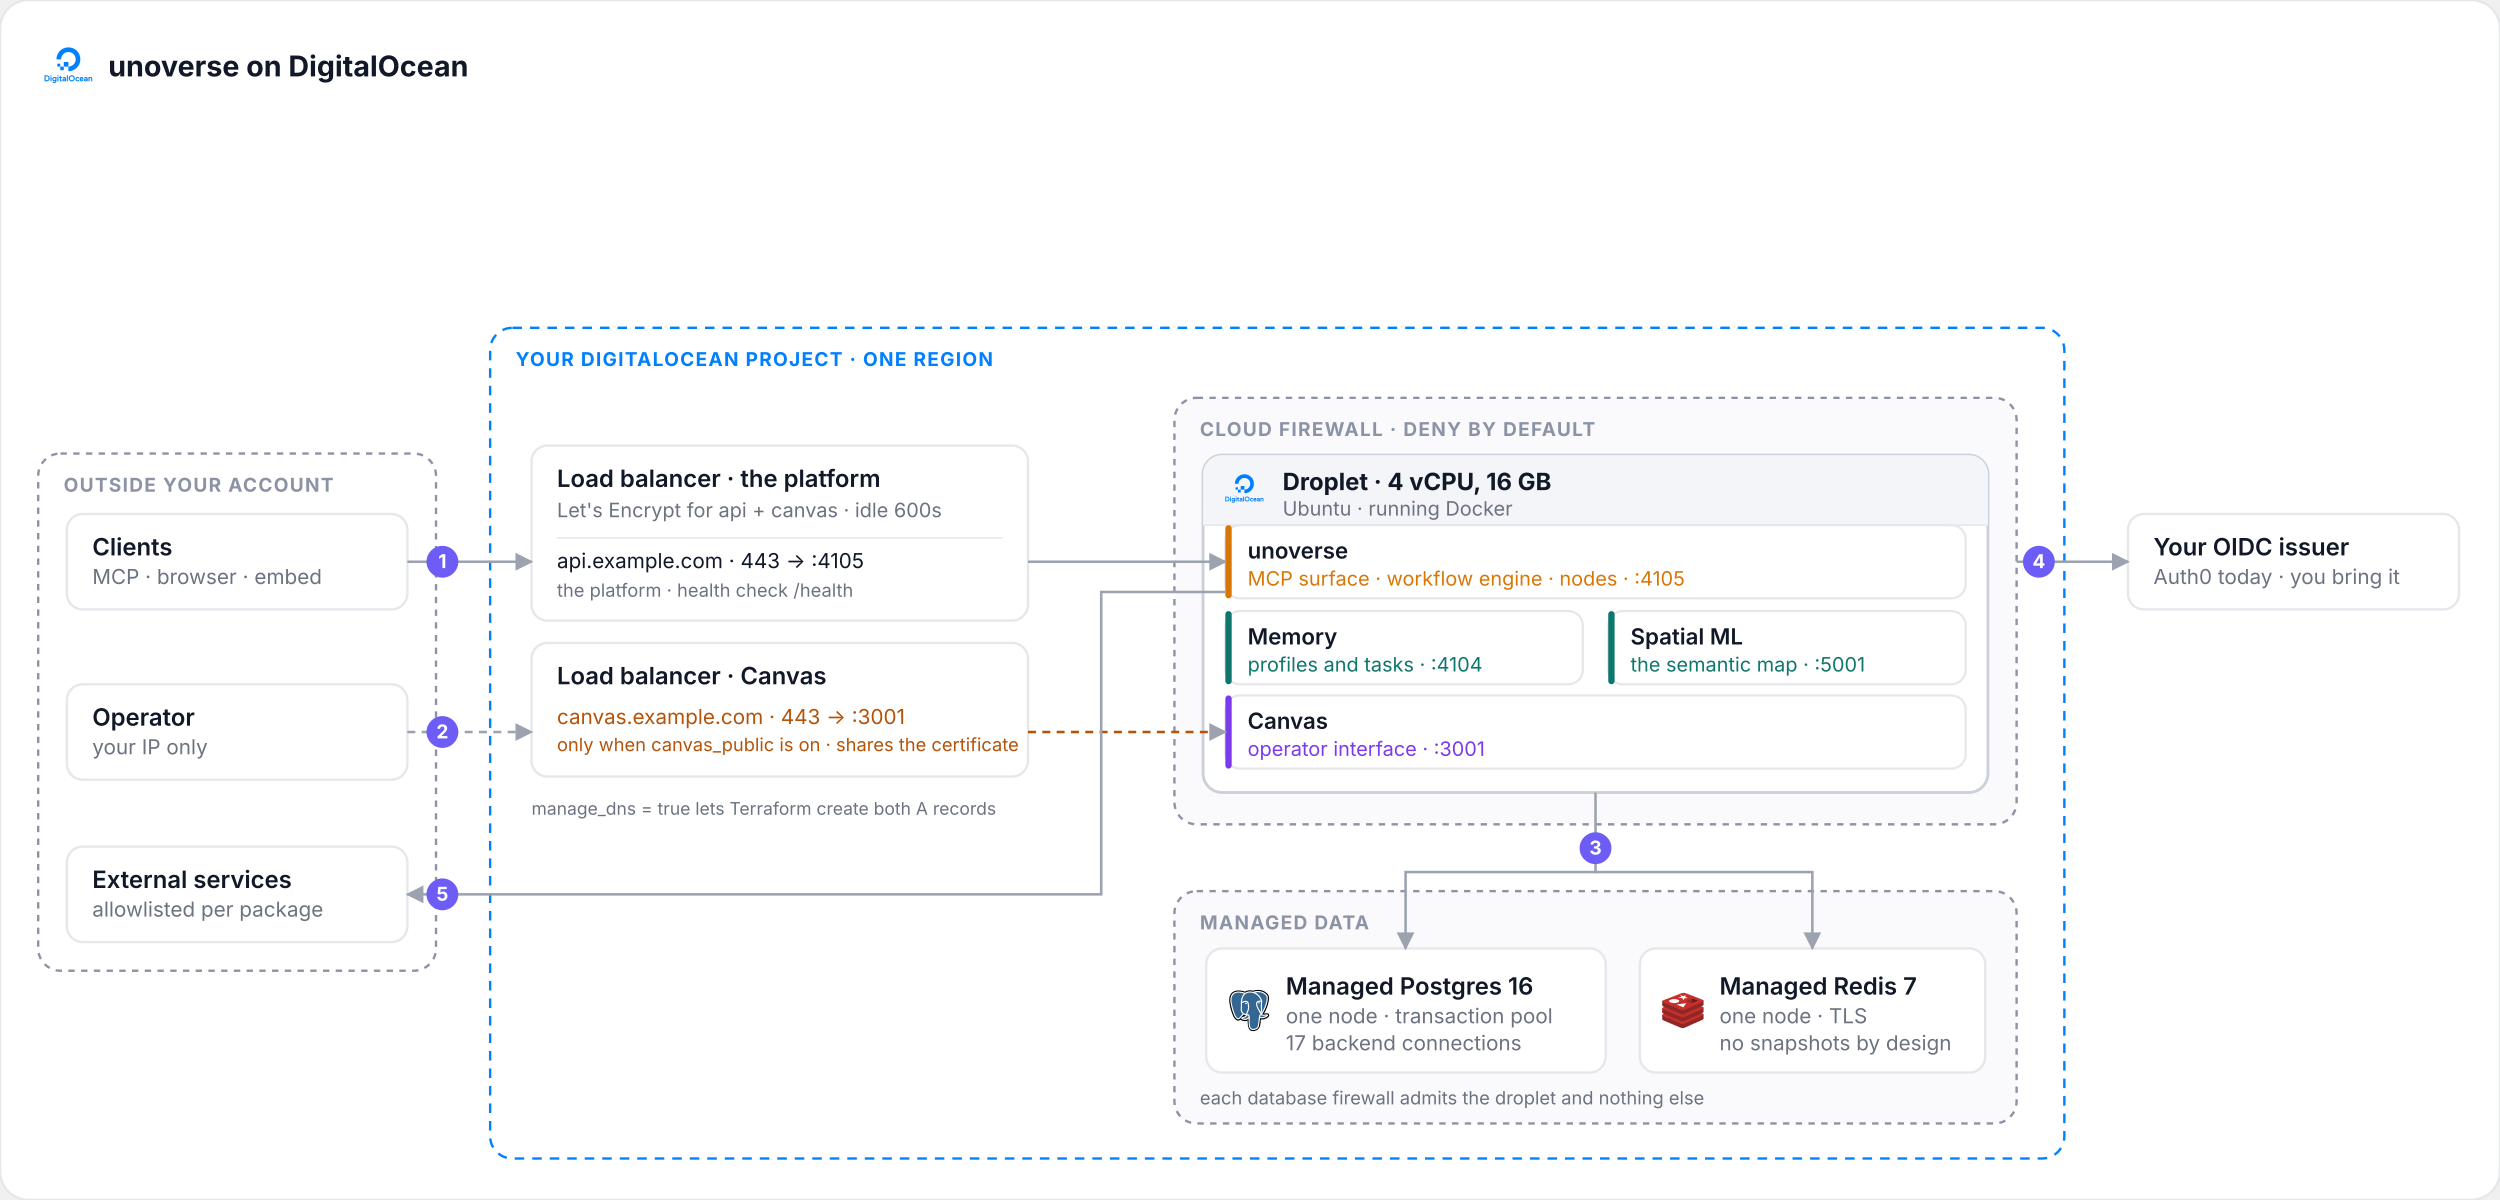
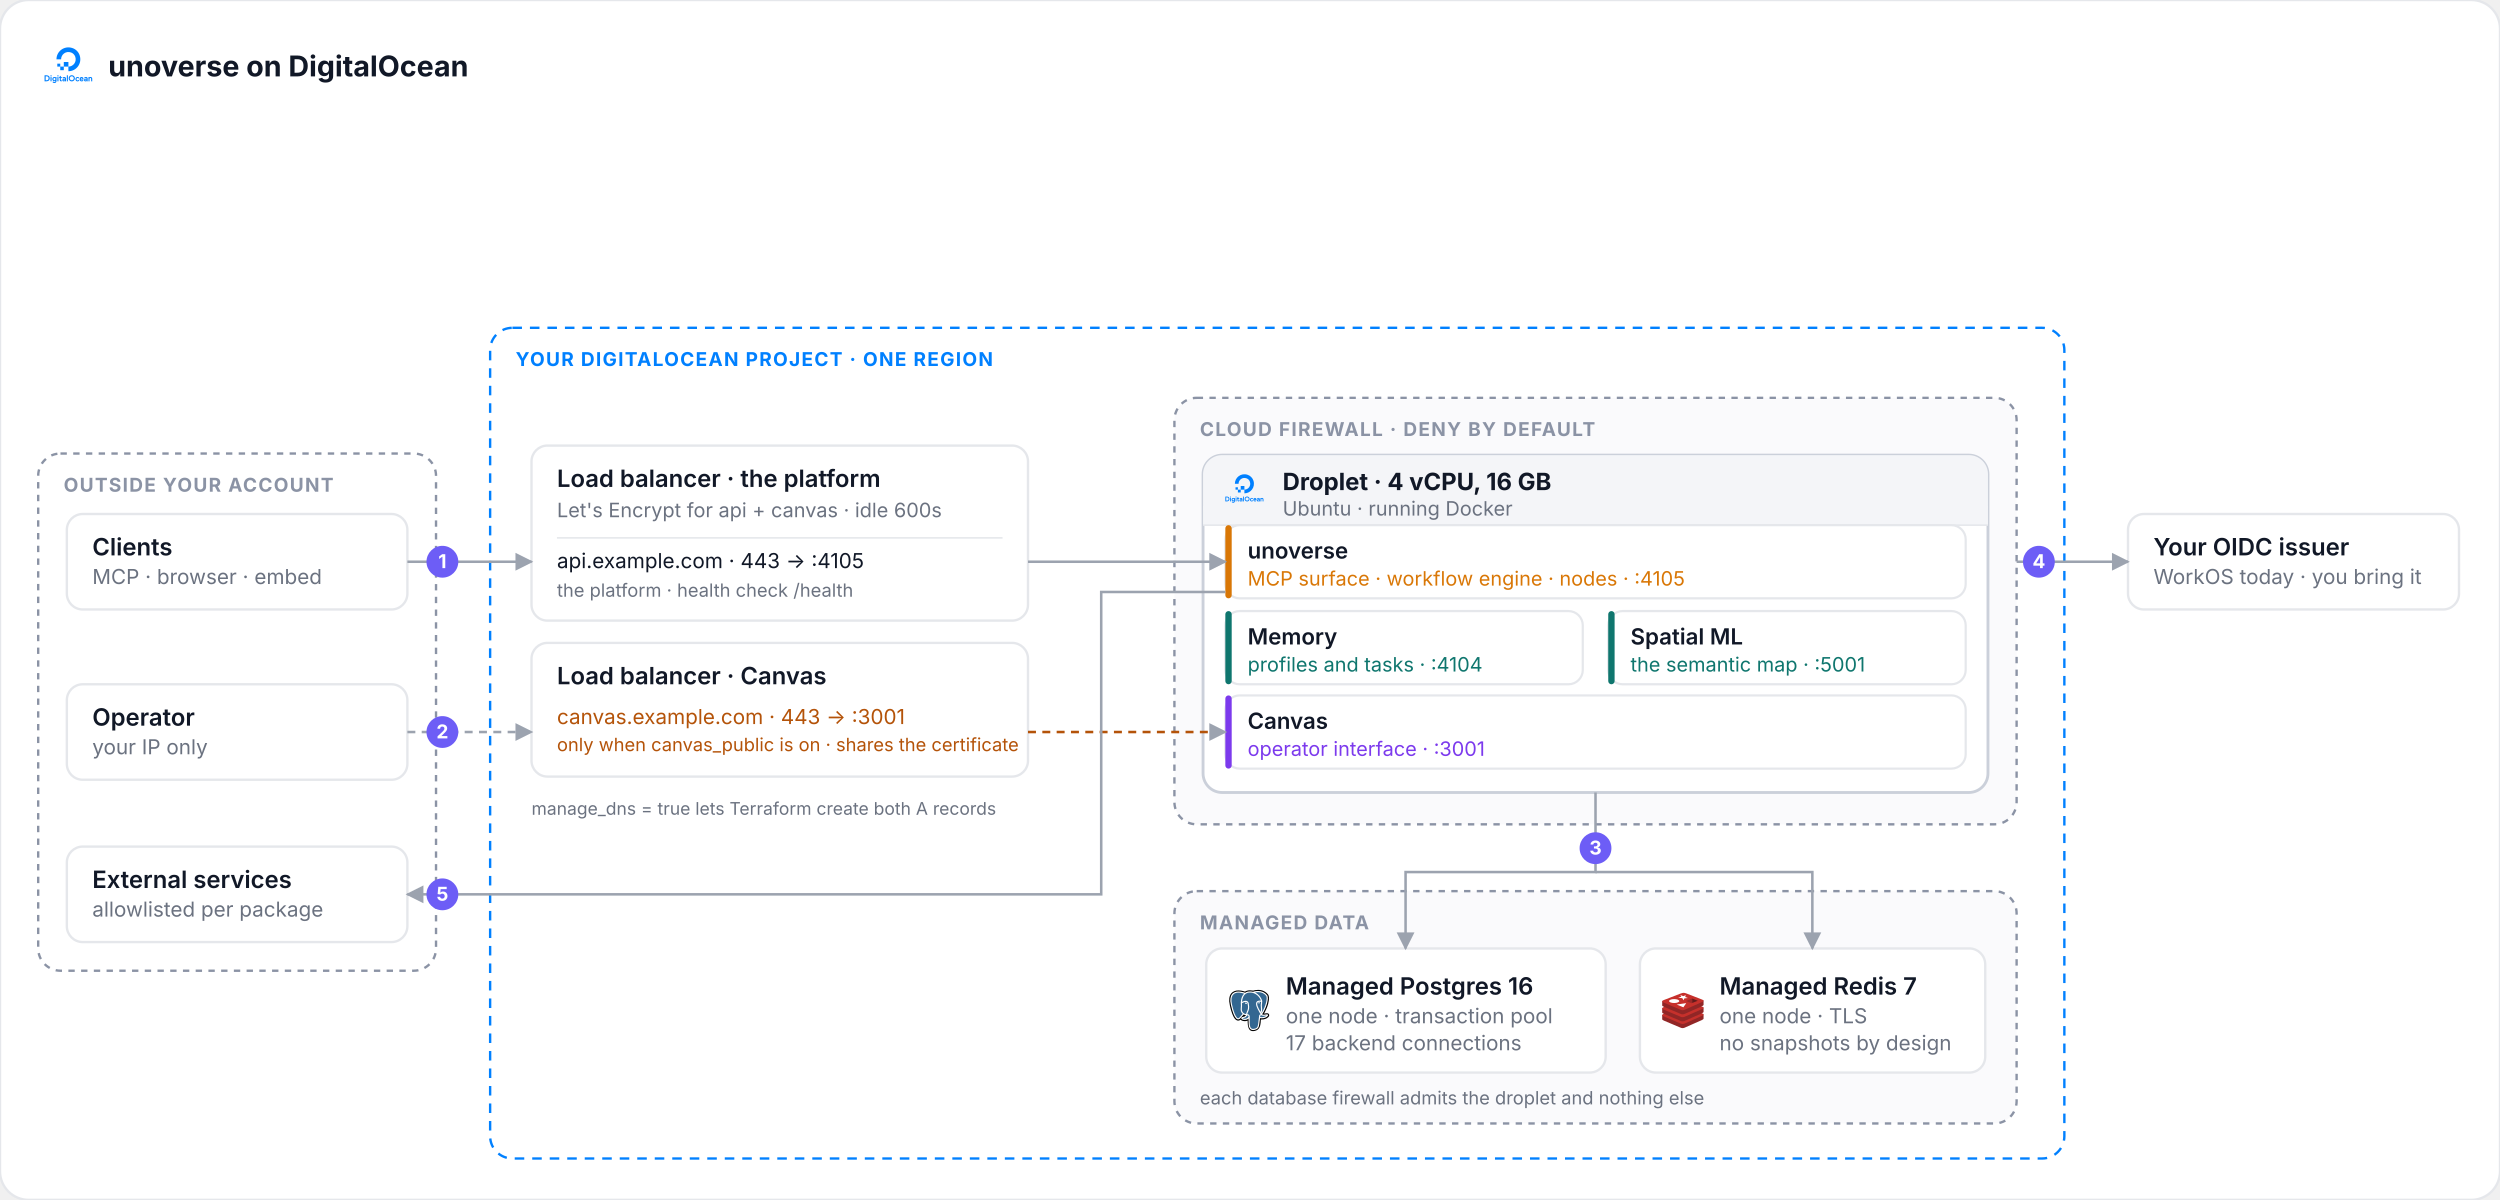
<svg xmlns="http://www.w3.org/2000/svg" viewBox="0 0 1571.0 754" width="100%" role="img" aria-label="unoverse on DigitalOcean architecture">
  <defs>
    <symbol id="l-digitalocean" viewBox="0 0 256 192">
      <path fill="#0080ff" d="M127.806 103.432v24.705c41.874 0 74.478-40.453 60.78-84.332C182.6 24.63 167.363 9.393 148.188 3.407c-43.88-13.698-84.333 18.906-84.333 60.78h24.762c.003 0 .006-.006.006-.006c.004-26.28 26.01-46.596 53.639-36.57c10.236 3.714 18.4 11.877 22.117 22.112c10.027 27.612-10.26 53.609-36.516 53.646V78.744l-.004-.002h-24.686l-.004.004v24.686zm-24.642 18.974H84.197l-.004-.005v-18.969h18.976v18.97s-.002.004-.005.004m-18.958-18.974h-15.9q-.011-.002-.012-.004V87.535s.005-.012.012-.012h15.888c.007 0 .012.005.012.005zm-62.11 49.766c-3.219-2.234-7.225-3.366-11.906-3.366H0v32.329h10.19c4.67 0 8.677-1.195 11.91-3.55c1.76-1.249 3.142-2.994 4.11-5.184c.962-2.18 1.45-4.75 1.45-7.64c0-2.857-.488-5.395-1.452-7.543c-.966-2.16-2.35-3.857-4.112-5.046m-16.144 2.098H9.15c3.559 0 6.488.7 8.71 2.083c2.465 1.487 3.716 4.315 3.716 8.407c0 4.215-1.254 7.171-3.726 8.79h-.002c-2.127 1.406-5.039 2.12-8.654 2.12H5.952zm25.881 26.865h5.73v-22.77h-5.73zm2.92-32.727c-.98 0-1.823.347-2.503 1.027c-.687.655-1.036 1.486-1.036 2.468c0 .98.347 1.823 1.032 2.507c.684.686 1.528 1.033 2.507 1.033s1.822-.347 2.508-1.033s1.032-1.529 1.032-2.507c0-.981-.348-1.811-1.032-2.463a3.43 3.43 0 0 0-2.508-1.032m23.618 11.86c-1.728-1.538-3.657-2.434-5.743-2.434c-3.163 0-5.792 1.094-7.813 3.25c-2.046 2.138-3.085 4.89-3.085 8.18c0 3.213 1.022 5.956 3.042 8.156c2.035 2.128 4.679 3.206 7.856 3.206c2.209 0 4.108-.615 5.655-1.83v.525c0 1.889-.506 3.359-1.503 4.368c-.997 1.008-2.379 1.519-4.107 1.519c-2.645 0-4.303-1.04-6.321-3.767l-3.902 3.749l.105.148c.843 1.182 2.134 2.34 3.838 3.44c1.704 1.095 3.846 1.652 6.368 1.652c3.402 0 6.153-1.049 8.18-3.116c2.037-2.079 3.07-4.862 3.07-8.27v-20.68h-5.64zm-1.503 13.447c-1.001 1.138-2.287 1.689-3.93 1.689s-2.922-.551-3.909-1.687c-.981-1.13-1.48-2.63-1.48-4.454c0-1.854.499-3.371 1.481-4.51c.973-1.126 2.288-1.698 3.908-1.698c1.641 0 2.928.556 3.93 1.701c.997 1.138 1.503 2.654 1.503 4.507c0 1.824-.506 3.323-1.503 4.452m12.047 7.42h5.73v-22.77h-5.73zm2.92-32.727c-.979 0-1.823.347-2.503 1.027c-.687.655-1.036 1.486-1.036 2.468c0 .98.347 1.823 1.032 2.507c.684.686 1.528 1.033 2.508 1.033a3.43 3.43 0 0 0 2.508-1.033c.685-.685 1.032-1.529 1.032-2.507c0-.981-.35-1.811-1.032-2.463a3.43 3.43 0 0 0-2.508-1.032m15.369 3.805h-5.64v6.152h-3.277v5.222h3.276v9.458c0 2.96.591 5.078 1.758 6.294c1.17 1.222 3.247 1.841 6.174 1.841c.931 0 1.868-.031 2.784-.09l.258-.018v-5.218l-1.964.103c-1.365 0-2.275-.24-2.708-.711c-.44-.48-.661-1.494-.661-3.013v-8.646h5.333v-5.222h-5.333zm24.998 7.855c-1.737-1.482-4.137-2.234-7.134-2.234c-1.907 0-3.69.418-5.302 1.236c-1.492.757-2.957 2.01-3.888 3.65l.058.07l3.669 3.512c1.511-2.41 3.192-3.247 5.42-3.247c1.197 0 2.19.322 2.954.955c.76.629 1.13 1.429 1.13 2.442v1.106a14.5 14.5 0 0 0-4.217-.65c-2.852 0-5.172.67-6.895 1.993c-1.746 1.34-2.63 3.255-2.63 5.696c0 2.139.745 3.877 2.222 5.169c1.49 1.246 3.35 1.879 5.533 1.879c2.181 0 4.222-.88 6.075-2.385v1.875h5.641v-14.638c0-2.771-.887-4.934-2.636-6.429M102.03 173.46c.65-.453 1.568-.682 2.73-.682c1.379 0 2.841.277 4.35.824v2.234c-1.246 1.157-2.91 1.745-4.947 1.745c-.992 0-1.763-.22-2.293-.657c-.52-.426-.773-.969-.773-1.656c0-.781.305-1.373.933-1.808m17.374 8.701h5.73v-32.33h-5.73zm26.52.487c-9.19 0-16.667-7.476-16.667-16.666s7.476-16.667 16.666-16.667s16.666 7.477 16.666 16.667s-7.476 16.666-16.666 16.666m0-27.46c-5.952 0-10.793 4.842-10.793 10.794c0 5.951 4.841 10.792 10.792 10.792s10.793-4.84 10.793-10.792s-4.842-10.793-10.793-10.793m37.096 18.831c-1.025 1.149-2.073 2.145-2.881 2.662v.001c-.792.508-1.792.767-2.971.767c-1.689 0-3.046-.615-4.152-1.882c-1.1-1.26-1.657-2.878-1.657-4.814c0-1.934.55-3.55 1.636-4.801c1.091-1.26 2.441-1.87 4.128-1.87c1.846 0 3.792 1.147 5.459 3.119l3.787-3.632c-2.47-3.214-5.619-4.709-9.378-4.709c-3.146 0-5.873 1.146-8.105 3.405c-2.22 2.242-3.346 5.099-3.346 8.488c0 3.39 1.125 6.254 3.343 8.512c2.22 2.26 4.948 3.406 8.108 3.406c4.148 0 7.497-1.791 9.754-5.072zm23.516-11.447c-.812-1.132-1.918-2.043-3.29-2.71c-1.366-.665-2.96-1.002-4.734-1.002c-3.198 0-5.816 1.18-7.78 3.51c-1.908 2.31-2.874 5.183-2.874 8.539c0 3.45 1.06 6.307 3.152 8.489c2.08 2.171 4.865 3.273 8.276 3.273c3.864 0 7.035-1.563 9.424-4.645l.129-.166l-3.738-3.592c-.346.418-.837.892-1.286 1.314c-.565.534-1.097.947-1.665 1.23c-.857.426-1.817.637-2.892.637c-1.587 0-2.902-.467-3.907-1.388c-.94-.862-1.49-2.024-1.636-3.459h15.18l.052-2.091c0-1.48-.202-2.906-.599-4.24a12.4 12.4 0 0 0-1.812-3.699m-12.523 5.361c.276-1.09.778-1.996 1.497-2.7c.776-.765 1.787-1.152 3.003-1.152c1.39 0 2.465.395 3.196 1.177c.678.722 1.06 1.621 1.14 2.675zm34.528-6.839c-1.737-1.482-4.138-2.234-7.134-2.234c-1.907 0-3.69.418-5.302 1.236c-1.493.757-2.958 2.01-3.888 3.65l.058.07l3.669 3.512c1.511-2.41 3.192-3.247 5.42-3.247c1.197 0 2.19.322 2.954.955c.76.629 1.13 1.429 1.13 2.442v1.106a14.5 14.5 0 0 0-4.218-.65c-2.85 0-5.172.67-6.895 1.993c-1.745 1.34-2.63 3.255-2.63 5.696c0 2.139.746 3.877 2.223 5.169c1.489 1.246 3.35 1.879 5.532 1.879s4.223-.88 6.075-2.385v1.875h5.642v-14.638c0-2.771-.887-4.934-2.636-6.429m-10.173 12.366c.65-.453 1.567-.682 2.73-.682c1.379 0 2.841.277 4.35.824v2.234c-1.247 1.157-2.91 1.745-4.948 1.745c-.991 0-1.762-.22-2.292-.657c-.52-.426-.773-.969-.773-1.656c0-.781.305-1.373.933-1.808m34.851-11.919c-1.596-1.778-3.838-2.681-6.667-2.681c-2.273 0-4.119.653-5.5 1.94v-1.41h-5.619v22.771h5.73v-12.558c0-1.725.41-3.095 1.22-4.073c.808-.974 1.918-1.449 3.395-1.449c1.298 0 2.281.424 3.007 1.295c.729.875 1.098 2.08 1.098 3.586v13.199h5.73v-13.199c0-3.154-.805-5.65-2.394-7.42" />
    </symbol>
    <symbol id="l-postgres" viewBox="0 0 256 264">
      <path d="M255.008 158.086c-1.535-4.649-5.556-7.887-10.756-8.664c-2.452-.366-5.26-.21-8.583.475c-5.792 1.195-10.089 1.65-13.225 1.738c11.837-19.985 21.462-42.775 27.003-64.228c8.96-34.689 4.172-50.492-1.423-57.64C233.217 10.847 211.614.683 185.552.372c-13.903-.17-26.108 2.575-32.475 4.549c-5.928-1.046-12.302-1.63-18.99-1.738c-12.537-.2-23.614 2.533-33.079 8.15c-5.24-1.772-13.65-4.27-23.362-5.864c-22.842-3.75-41.252-.828-54.718 8.685C6.622 25.672-.937 45.684.461 73.634c.444 8.874 5.408 35.874 13.224 61.48c4.492 14.718 9.282 26.94 14.237 36.33c7.027 13.315 14.546 21.156 22.987 23.972c4.731 1.576 13.327 2.68 22.368-4.85c1.146 1.388 2.675 2.767 4.704 4.048c2.577 1.625 5.728 2.953 8.875 3.74c11.341 2.835 21.964 2.126 31.027-1.848c.056 1.612.099 3.152.135 4.482c.06 2.157.12 4.272.199 6.25c.537 13.374 1.447 23.773 4.143 31.049c.148.4.347 1.01.557 1.657c1.345 4.118 3.594 11.012 9.316 16.411c5.925 5.593 13.092 7.308 19.656 7.308c3.292 0 6.433-.432 9.188-1.022c9.82-2.105 20.973-5.311 29.041-16.799c7.628-10.86 11.336-27.217 12.007-52.99q.13-1.094.244-2.088l.16-1.362l1.797.158l.463.031c10.002.456 22.232-1.665 29.743-5.154c5.935-2.754 24.954-12.795 20.476-26.351" />
      <path fill="#336791" d="M237.906 160.722c-29.74 6.135-31.785-3.934-31.785-3.934c31.4-46.593 44.527-105.736 33.2-120.211c-30.904-39.485-84.399-20.811-85.292-20.327l-.287.052c-5.876-1.22-12.451-1.946-19.842-2.067c-13.456-.22-23.664 3.528-31.41 9.402c0 0-95.43-39.314-90.991 49.444c.944 18.882 27.064 142.873 58.218 105.422c11.387-13.695 22.39-25.274 22.39-25.274c5.464 3.63 12.006 5.482 18.864 4.817l.533-.452c-.166 1.7-.09 3.363.213 5.332c-8.026 8.967-5.667 10.541-21.711 13.844c-16.235 3.346-6.698 9.302-.471 10.86c7.549 1.887 25.013 4.561 36.813-11.958l-.47 1.885c3.144 2.519 5.352 16.383 4.982 28.952c-.37 12.568-.617 21.197 1.86 27.937c2.479 6.74 4.948 21.905 26.04 17.386c17.623-3.777 26.756-13.564 28.027-29.89c.901-11.606 2.942-9.89 3.07-20.267l1.637-4.912c1.887-15.733.3-20.809 11.157-18.448l2.64.232c7.99.363 18.45-1.286 24.589-4.139c13.218-6.134 21.058-16.377 8.024-13.686z" />
      <path fill="#fff" d="M108.076 81.525c-2.68-.373-5.107-.028-6.335.902c-.69.523-.904 1.129-.962 1.546c-.154 1.105.62 2.327 1.096 2.957c1.346 1.784 3.312 3.01 5.258 3.28q.423.059.842.058c3.245 0 6.196-2.527 6.456-4.392c.325-2.336-3.066-3.893-6.355-4.35m88.784.073c-.256-1.831-3.514-2.353-6.606-1.923c-3.088.43-6.082 1.824-5.832 3.659c.2 1.427 2.777 3.863 5.827 3.863q.387 0 .78-.054c2.036-.282 3.53-1.575 4.24-2.32c1.08-1.136 1.706-2.402 1.591-3.225" />
      <path fill="#fff" d="M247.802 160.025c-1.134-3.429-4.784-4.532-10.848-3.28c-18.005 3.716-24.453 1.142-26.57-.417c13.995-21.32 25.508-47.092 31.719-71.137c2.942-11.39 4.567-21.968 4.7-30.59c.147-9.463-1.465-16.417-4.789-20.665c-13.402-17.125-33.072-26.311-56.882-26.563c-16.369-.184-30.199 4.005-32.88 5.183c-5.646-1.404-11.801-2.266-18.502-2.376c-12.288-.199-22.91 2.743-31.704 8.74c-3.82-1.422-13.692-4.811-25.765-6.756c-20.872-3.36-37.458-.814-49.294 7.571c-14.123 10.006-20.643 27.892-19.38 53.16c.425 8.501 5.269 34.653 12.913 59.698c10.062 32.964 21 51.625 32.508 55.464c1.347.449 2.9.763 4.613.763c4.198 0 9.345-1.892 14.7-8.33a530 530 0 0 1 20.261-22.926c4.524 2.428 9.494 3.784 14.577 3.92q.016.2.035.398a118 118 0 0 0-2.57 3.175c-3.522 4.471-4.255 5.402-15.592 7.736c-3.225.666-11.79 2.431-11.916 8.435c-.136 6.56 10.125 9.315 11.294 9.607c4.074 1.02 7.999 1.523 11.742 1.523c9.103 0 17.114-2.992 23.516-8.781c-.197 23.386.778 46.43 3.586 53.451c2.3 5.748 7.918 19.795 25.664 19.794c2.604 0 5.47-.303 8.623-.979c18.521-3.97 26.564-12.156 29.675-30.203c1.665-9.645 4.522-32.676 5.866-45.03c2.836.885 6.487 1.29 10.434 1.289c8.232 0 17.731-1.749 23.688-4.514c6.692-3.108 18.768-10.734 16.578-17.36m-44.106-83.48c-.061 3.647-.563 6.958-1.095 10.414c-.573 3.717-1.165 7.56-1.314 12.225c-.147 4.54.42 9.26.968 13.825c1.108 9.22 2.245 18.712-2.156 28.078a37 37 0 0 1-1.95-4.009c-.547-1.326-1.735-3.456-3.38-6.404c-6.399-11.476-21.384-38.35-13.713-49.316c2.285-3.264 8.084-6.62 22.64-4.813m-17.644-61.787c21.334.471 38.21 8.452 50.158 23.72c9.164 11.711-.927 64.998-30.14 110.969a171 171 0 0 0-.886-1.117l-.37-.462c7.549-12.467 6.073-24.802 4.759-35.738c-.54-4.488-1.05-8.727-.92-12.709c.134-4.22.692-7.84 1.232-11.34c.663-4.313 1.338-8.776 1.152-14.037c.139-.552.195-1.204.122-1.978c-.475-5.045-6.235-20.144-17.975-33.81c-6.422-7.475-15.787-15.84-28.574-21.482c5.5-1.14 13.021-2.203 21.442-2.016M66.674 175.778c-5.9 7.094-9.974 5.734-11.314 5.288c-8.73-2.912-18.86-21.364-27.791-50.624c-7.728-25.318-12.244-50.777-12.602-57.916c-1.128-22.578 4.345-38.313 16.268-46.769c19.404-13.76 51.306-5.524 64.125-1.347c-.184.182-.376.352-.558.537c-21.036 21.244-20.537 57.54-20.485 59.759c-.002.856.07 2.068.168 3.735c.362 6.105 1.036 17.467-.764 30.334c-1.672 11.957 2.014 23.66 10.111 32.109a36 36 0 0 0 2.617 2.468c-3.604 3.86-11.437 12.396-19.775 22.426m22.479-29.993c-6.526-6.81-9.49-16.282-8.133-25.99c1.9-13.592 1.199-25.43.822-31.79c-.053-.89-.1-1.67-.127-2.285c3.073-2.725 17.314-10.355 27.47-8.028c4.634 1.061 7.458 4.217 8.632 9.645c6.076 28.103.804 39.816-3.432 49.229c-.873 1.939-1.698 3.772-2.402 5.668l-.546 1.466c-1.382 3.706-2.668 7.152-3.465 10.424c-6.938-.02-13.687-2.984-18.819-8.34m1.065 37.9c-2.026-.506-3.848-1.385-4.917-2.114c.893-.42 2.482-.992 5.238-1.56c13.337-2.745 15.397-4.683 19.895-10.394c1.031-1.31 2.2-2.794 3.819-4.602l.002-.002c2.411-2.7 3.514-2.242 5.514-1.412c1.621.67 3.2 2.702 3.84 4.938c.303 1.056.643 3.06-.47 4.62c-9.396 13.156-23.088 12.987-32.921 10.526m69.799 64.952c-16.316 3.496-22.093-4.829-25.9-14.346c-2.457-6.144-3.665-33.85-2.808-64.447c.011-.407-.047-.8-.159-1.17a15.4 15.4 0 0 0-.456-2.162c-1.274-4.452-4.379-8.176-8.104-9.72c-1.48-.613-4.196-1.738-7.46-.903c.696-2.868 1.903-6.107 3.212-9.614l.549-1.475c.618-1.663 1.394-3.386 2.214-5.21c4.433-9.848 10.504-23.337 3.915-53.81c-2.468-11.414-10.71-16.988-23.204-15.693c-7.49.775-14.343 3.797-17.761 5.53c-.735.372-1.407.732-2.035 1.082c.954-11.5 4.558-32.992 18.04-46.59c8.489-8.56 19.794-12.788 33.568-12.56c27.14.444 44.544 14.372 54.366 25.979c8.464 10.001 13.047 20.076 14.876 25.51c-13.755-1.399-23.11 1.316-27.852 8.096c-10.317 14.748 5.644 43.372 13.315 57.129c1.407 2.521 2.621 4.7 3.003 5.626c2.498 6.054 5.732 10.096 8.093 13.046c.724.904 1.426 1.781 1.96 2.547c-4.166 1.201-11.649 3.976-10.967 17.847c-.55 6.96-4.461 39.546-6.448 51.059c-2.623 15.21-8.22 20.875-23.957 24.25m68.104-77.936c-4.26 1.977-11.389 3.46-18.161 3.779c-7.48.35-11.288-.838-12.184-1.569c-.42-8.644 2.797-9.547 6.202-10.503c.535-.15 1.057-.297 1.561-.473q.469.383 1.032.756c6.012 3.968 16.735 4.396 31.874 1.271l.166-.033c-2.042 1.909-5.536 4.471-10.49 6.772" />
    </symbol>
    <symbol id="l-redis" viewBox="0 0 256 220">
      <path fill="#912626" d="M245.97 168.943c-13.662 7.121-84.434 36.22-99.501 44.075s-23.437 7.78-35.34 2.09c-11.902-5.69-87.216-36.112-100.783-42.597C3.566 169.271 0 166.535 0 163.951v-25.876s98.05-21.345 113.879-27.024c15.828-5.679 21.32-5.884 34.79-.95c13.472 4.936 94.018 19.468 107.331 24.344l-.006 25.51c.002 2.558-3.07 5.364-10.024 8.988" />
      <path fill="#c6302b" d="M245.965 143.22c-13.661 7.118-84.431 36.218-99.498 44.072c-15.066 7.857-23.436 7.78-35.338 2.09c-11.903-5.686-87.214-36.113-100.78-42.594c-13.566-6.485-13.85-10.948-.524-16.166c13.326-5.22 88.224-34.605 104.055-40.284c15.828-5.677 21.319-5.884 34.789-.948c13.471 4.934 83.819 32.935 97.13 37.81c13.316 4.881 13.827 8.9.166 16.02" />
      <path fill="#912626" d="M245.97 127.074c-13.662 7.122-84.434 36.22-99.501 44.078c-15.067 7.853-23.437 7.777-35.34 2.087c-11.903-5.687-87.216-36.112-100.783-42.597C3.566 127.402 0 124.67 0 122.085V96.206s98.05-21.344 113.879-27.023c15.828-5.679 21.32-5.885 34.79-.95C162.142 73.168 242.688 87.697 256 92.574l-.006 25.513c.002 2.557-3.07 5.363-10.024 8.987" />
      <path fill="#c6302b" d="M245.965 101.351c-13.661 7.12-84.431 36.218-99.498 44.075c-15.066 7.854-23.436 7.777-35.338 2.087c-11.903-5.686-87.214-36.112-100.78-42.594c-13.566-6.483-13.85-10.947-.524-16.167C23.151 83.535 98.05 54.148 113.88 48.47c15.828-5.678 21.319-5.884 34.789-.949c13.471 4.934 83.819 32.933 97.13 37.81c13.316 4.88 13.827 8.9.166 16.02" />
      <path fill="#912626" d="M245.97 83.653c-13.662 7.12-84.434 36.22-99.501 44.078c-15.067 7.854-23.437 7.777-35.34 2.087c-11.903-5.687-87.216-36.113-100.783-42.595C3.566 83.98 0 81.247 0 78.665v-25.88s98.05-21.343 113.879-27.021c15.828-5.68 21.32-5.884 34.79-.95C162.142 29.749 242.688 44.278 256 49.155l-.006 25.512c.002 2.555-3.07 5.361-10.024 8.986" />
      <path fill="#c6302b" d="M245.965 57.93c-13.661 7.12-84.431 36.22-99.498 44.074c-15.066 7.854-23.436 7.777-35.338 2.09C99.227 98.404 23.915 67.98 10.35 61.497S-3.5 50.55 9.825 45.331C23.151 40.113 98.05 10.73 113.88 5.05c15.828-5.679 21.319-5.883 34.789-.948s83.819 32.934 97.13 37.811c13.316 4.876 13.827 8.897.166 16.017" />
      <path fill="#fff" d="m159.283 32.757l-22.01 2.285l-4.927 11.856l-7.958-13.23l-25.415-2.284l18.964-6.839l-5.69-10.498l17.755 6.944l16.738-5.48l-4.524 10.855zm-28.251 57.518L89.955 73.238l58.86-9.035zm-56.95-50.928c17.375 0 31.46 5.46 31.46 12.194c0 6.736-14.085 12.195-31.46 12.195s-31.46-5.46-31.46-12.195c0-6.734 14.085-12.194 31.46-12.194" />
      <path fill="#621b1c" d="m185.295 35.998l34.836 13.766l-34.806 13.753z" />
      <path fill="#9a2928" d="m146.755 51.243l38.54-15.245l.03 27.519l-3.779 1.478z" />
    </symbol>
    <symbol id="l-docker" viewBox="0 0 256 185">
      <path fill="#2396ed" d="M250.716 70.497c-5.765-4-18.976-5.5-29.304-3.5c-1.2-10-6.725-18.749-16.333-26.499l-5.524-4l-3.844 5.75c-4.803 7.5-7.205 18-6.485 28c.24 3.499 1.441 9.749 5.044 15.249c-3.362 2-10.328 4.5-19.455 4.5H1.155l-.48 2c-1.682 9.999-1.682 41.248 18.014 65.247c14.892 18.249 36.99 27.499 66.053 27.499c62.93 0 109.528-30.25 131.386-84.997c8.647.25 27.142 0 36.51-18.75c.24-.5.72-1.5 2.401-5.249l.961-2zM139.986 0h-26.42v24.999h26.42zm0 29.999h-26.42v24.999h26.42zm-31.225 0h-26.42v24.999h26.42zm-31.225 0H51.115v24.999h26.421zM46.311 59.998H19.89v24.999h26.42zm31.225 0H51.115v24.999h26.421zm31.225 0h-26.42v24.999h26.42zm31.226 0h-26.422v24.999h26.422zm31.225 0H144.79v24.999h26.422z" />
    </symbol>
    <marker id="ar" viewBox="0 0 10 10" refX="9" refY="5" markerWidth="7" markerHeight="7" orient="auto-start-reverse">
      <path d="M0 0 L10 5 L0 10 z" fill="#9ca3af" />
    </marker>
  </defs>
  <rect width="1571.0" height="754" rx="18" fill="#ffffff" stroke="#e5e7eb" stroke-width="1.5" />
  <use href="#l-digitalocean" x="28" y="26" width="30" height="30" />
  <text x="68" y="48" font-family="Inter, ui-sans-serif, system-ui, -apple-system, sans-serif" font-size="18" font-weight="700" fill="#111827" text-anchor="start" letter-spacing="0">unoverse on DigitalOcean</text>
  <rect x="24" y="285.0" width="250" height="325.0" rx="14" fill="none" stroke="#8b93a5" stroke-width="1.5" stroke-dasharray="4 4" />
  <text x="40" y="309.0" font-family="Inter, ui-sans-serif, system-ui, -apple-system, sans-serif" font-size="12" font-weight="700" fill="#8b93a5" text-anchor="start" letter-spacing="0.8">OUTSIDE YOUR ACCOUNT</text>
  <rect x="42" y="323.0" width="214" height="60" rx="10" fill="#fff" stroke="#e5e7eb" stroke-width="1.5" />
  <text x="58" y="349.0" font-family="Inter, ui-sans-serif, system-ui, -apple-system, sans-serif" font-size="15" font-weight="600" fill="#111827" text-anchor="start" letter-spacing="0">Clients</text>
  <text x="58" y="367.0" font-family="Inter, ui-sans-serif, system-ui, -apple-system, sans-serif" font-size="13" font-weight="400" fill="#6b7280" text-anchor="start" letter-spacing="0">MCP · browser · embed</text>
  <rect x="42" y="430.0" width="214" height="60" rx="10" fill="#fff" stroke="#e5e7eb" stroke-width="1.5" />
  <text x="58" y="456.0" font-family="Inter, ui-sans-serif, system-ui, -apple-system, sans-serif" font-size="15" font-weight="600" fill="#111827" text-anchor="start" letter-spacing="0">Operator</text>
  <text x="58" y="474.0" font-family="Inter, ui-sans-serif, system-ui, -apple-system, sans-serif" font-size="13" font-weight="400" fill="#6b7280" text-anchor="start" letter-spacing="0">your IP only</text>
  <rect x="42" y="532.0" width="214" height="60" rx="10" fill="#fff" stroke="#e5e7eb" stroke-width="1.5" />
  <text x="58" y="558.0" font-family="Inter, ui-sans-serif, system-ui, -apple-system, sans-serif" font-size="15" font-weight="600" fill="#111827" text-anchor="start" letter-spacing="0">External services</text>
  <text x="58" y="576.0" font-family="Inter, ui-sans-serif, system-ui, -apple-system, sans-serif" font-size="13" font-weight="400" fill="#6b7280" text-anchor="start" letter-spacing="0">allowlisted per package</text>
  <rect x="308" y="206" width="989.24" height="522" rx="14" fill="none" stroke="#0080ff" stroke-width="1.5" stroke-dasharray="6 5" />
  <text x="324" y="230" font-family="Inter, ui-sans-serif, system-ui, -apple-system, sans-serif" font-size="12" font-weight="700" fill="#0080ff" text-anchor="start" letter-spacing="0.8">YOUR DIGITALOCEAN PROJECT · ONE REGION</text>
  <rect x="334" y="280" width="312" height="110" rx="10" fill="#fff" stroke="#e5e7eb" stroke-width="1.5" />
  <rect x="334" y="404" width="312" height="84" rx="10" fill="#fff" stroke="#e5e7eb" stroke-width="1.5" />
  <text x="350" y="306" font-family="Inter, ui-sans-serif, system-ui, -apple-system, sans-serif" font-size="15" font-weight="600" fill="#111827" text-anchor="start" letter-spacing="0">Load balancer · the platform</text>
  <text x="350" y="325" font-family="Inter, ui-sans-serif, system-ui, -apple-system, sans-serif" font-size="12.5" font-weight="400" fill="#6b7280" text-anchor="start" letter-spacing="0">Let's Encrypt for api + canvas · idle 600s</text>
  <line x1="350" y1="338" x2="630" y2="338" stroke="#e5e7eb" />
  <text x="350" y="357" font-family="Inter, ui-sans-serif, system-ui, -apple-system, sans-serif" font-size="13" font-weight="400" fill="#111827" text-anchor="start" letter-spacing="0">api.example.com · 443  →  :4105</text>
  <text x="350" y="375" font-family="Inter, ui-sans-serif, system-ui, -apple-system, sans-serif" font-size="11.5" font-weight="400" fill="#6b7280" text-anchor="start" letter-spacing="0">the platform · health check /health</text>
  <text x="350" y="430" font-family="Inter, ui-sans-serif, system-ui, -apple-system, sans-serif" font-size="15" font-weight="600" fill="#111827" text-anchor="start" letter-spacing="0">Load balancer · Canvas</text>
  <text x="350" y="455" font-family="Inter, ui-sans-serif, system-ui, -apple-system, sans-serif" font-size="13" font-weight="400" fill="#b45309" text-anchor="start" letter-spacing="0">canvas.example.com · 443  →  :3001</text>
  <text x="350" y="472" font-family="Inter, ui-sans-serif, system-ui, -apple-system, sans-serif" font-size="11.5" font-weight="400" fill="#b45309" text-anchor="start" letter-spacing="0">only when canvas_public is on · shares the certificate</text>
  <text x="334" y="512" font-family="Inter, ui-sans-serif, system-ui, -apple-system, sans-serif" font-size="11" font-weight="400" fill="#6b7280" text-anchor="start" letter-spacing="0">manage_dns = true lets Terraform create both A records</text>
  <rect x="738" y="250" width="529.24" height="268" rx="14" fill="#fafafc" stroke="#8b93a5" stroke-width="1.5" stroke-dasharray="4 4" />
  <text x="754" y="274" font-family="Inter, ui-sans-serif, system-ui, -apple-system, sans-serif" font-size="12" font-weight="700" fill="#8b93a5" text-anchor="start" letter-spacing="0.8">CLOUD FIREWALL · DENY BY DEFAULT</text>
  <rect x="756" y="286" width="493.24" height="212" rx="12" fill="#ffffff" stroke="#cbd0da" stroke-width="1.8" />
  <rect x="756" y="286" width="493.24" height="44" rx="12" fill="#f4f5f8" />
  <rect x="756" y="318" width="493.24" height="12" fill="#f4f5f8" />
  <line x1="756" y1="330" x2="1249.24" y2="330" stroke="#e5e7eb" />
  <use href="#l-digitalocean" x="770" y="295" width="24" height="24" />
  <text x="806" y="308" font-family="Inter, ui-sans-serif, system-ui, -apple-system, sans-serif" font-size="15" font-weight="700" fill="#111827" text-anchor="start" letter-spacing="0">Droplet · 4 vCPU, 16 GB</text>
  <text x="806" y="324" font-family="Inter, ui-sans-serif, system-ui, -apple-system, sans-serif" font-size="12.5" font-weight="400" fill="#6b7280" text-anchor="start" letter-spacing="0">Ubuntu · running Docker</text>
  <rect x="770" y="330.0" width="465.24" height="46" rx="9" fill="#fff" stroke="#e5e7eb" stroke-width="1.4" />
  <rect x="770" y="330.0" width="4" height="46" rx="2" fill="#d97706" />
  <text x="784" y="351.0" font-family="Inter, ui-sans-serif, system-ui, -apple-system, sans-serif" font-size="14" font-weight="600" fill="#111827" text-anchor="start" letter-spacing="0">unoverse</text>
  <text x="784" y="368.0" font-family="Inter, ui-sans-serif, system-ui, -apple-system, sans-serif" font-size="12.5" font-weight="400" fill="#d97706" text-anchor="start" letter-spacing="0">MCP surface · workflow engine · nodes · :4105</text>
  <rect x="770" y="384.0" width="224.62" height="46" rx="9" fill="#fff" stroke="#e5e7eb" stroke-width="1.4" />
  <rect x="770" y="384.0" width="4" height="46" rx="2" fill="#0f766e" />
  <text x="784" y="405.0" font-family="Inter, ui-sans-serif, system-ui, -apple-system, sans-serif" font-size="14" font-weight="600" fill="#111827" text-anchor="start" letter-spacing="0">Memory</text>
  <text x="784" y="422.0" font-family="Inter, ui-sans-serif, system-ui, -apple-system, sans-serif" font-size="12.5" font-weight="400" fill="#0f766e" text-anchor="start" letter-spacing="0">profiles and tasks · :4104</text>
  <rect x="1010.62" y="384.0" width="224.62" height="46" rx="9" fill="#fff" stroke="#e5e7eb" stroke-width="1.4" />
  <rect x="1010.62" y="384.0" width="4" height="46" rx="2" fill="#0f766e" />
  <text x="1024.62" y="405.0" font-family="Inter, ui-sans-serif, system-ui, -apple-system, sans-serif" font-size="14" font-weight="600" fill="#111827" text-anchor="start" letter-spacing="0">Spatial ML</text>
  <text x="1024.62" y="422.0" font-family="Inter, ui-sans-serif, system-ui, -apple-system, sans-serif" font-size="12.5" font-weight="400" fill="#0f766e" text-anchor="start" letter-spacing="0">the semantic map · :5001</text>
  <rect x="770" y="437.0" width="465.24" height="46" rx="9" fill="#fff" stroke="#e5e7eb" stroke-width="1.4" />
  <rect x="770" y="437.0" width="4" height="46" rx="2" fill="#7c3aed" />
  <text x="784" y="458.0" font-family="Inter, ui-sans-serif, system-ui, -apple-system, sans-serif" font-size="14" font-weight="600" fill="#111827" text-anchor="start" letter-spacing="0">Canvas</text>
  <text x="784" y="475.0" font-family="Inter, ui-sans-serif, system-ui, -apple-system, sans-serif" font-size="12.5" font-weight="400" fill="#7c3aed" text-anchor="start" letter-spacing="0">operator interface · :3001</text>
  <rect x="738" y="560" width="529.24" height="146" rx="14" fill="#fafafc" stroke="#8b93a5" stroke-width="1.5" stroke-dasharray="4 4" />
  <text x="754" y="584" font-family="Inter, ui-sans-serif, system-ui, -apple-system, sans-serif" font-size="12" font-weight="700" fill="#8b93a5" text-anchor="start" letter-spacing="0.8">MANAGED DATA</text>
  <rect x="758.0" y="596" width="251" height="78" rx="10" fill="#fff" stroke="#e5e7eb" stroke-width="1.5" />
  <use href="#l-postgres" x="772.0" y="622.0" width="26" height="26" />
  <text x="808.0" y="625.0" font-family="Inter, ui-sans-serif, system-ui, -apple-system, sans-serif" font-size="15" font-weight="600" fill="#111827" text-anchor="start" letter-spacing="0">Managed Postgres 16</text>
  <text x="808.0" y="643.0" font-family="Inter, ui-sans-serif, system-ui, -apple-system, sans-serif" font-size="13" font-weight="400" fill="#6b7280" text-anchor="start" letter-spacing="0">one node · transaction pool</text>
  <text x="808.0" y="660.0" font-family="Inter, ui-sans-serif, system-ui, -apple-system, sans-serif" font-size="13" font-weight="400" fill="#6b7280" text-anchor="start" letter-spacing="0">17 backend connections</text>
  <rect x="1030.52" y="596" width="217" height="78" rx="10" fill="#fff" stroke="#e5e7eb" stroke-width="1.5" />
  <use href="#l-redis" x="1044.52" y="622.0" width="26" height="26" />
  <text x="1080.52" y="625.0" font-family="Inter, ui-sans-serif, system-ui, -apple-system, sans-serif" font-size="15" font-weight="600" fill="#111827" text-anchor="start" letter-spacing="0">Managed Redis 7</text>
  <text x="1080.52" y="643.0" font-family="Inter, ui-sans-serif, system-ui, -apple-system, sans-serif" font-size="13" font-weight="400" fill="#6b7280" text-anchor="start" letter-spacing="0">one node · TLS</text>
  <text x="1080.52" y="660.0" font-family="Inter, ui-sans-serif, system-ui, -apple-system, sans-serif" font-size="13" font-weight="400" fill="#6b7280" text-anchor="start" letter-spacing="0">no snapshots by design</text>
  <text x="754" y="694" font-family="Inter, ui-sans-serif, system-ui, -apple-system, sans-serif" font-size="11.5" font-weight="400" fill="#6b7280" text-anchor="start" letter-spacing="0">each database firewall admits the droplet and nothing else</text>
  <rect x="1337.24" y="323" width="208" height="60" rx="10" fill="#fff" stroke="#e5e7eb" stroke-width="1.5" />
  <text x="1353.24" y="349.0" font-family="Inter, ui-sans-serif, system-ui, -apple-system, sans-serif" font-size="15" font-weight="600" fill="#111827" text-anchor="start" letter-spacing="0">Your OIDC issuer</text>
-   <text x="1353.24" y="367.0" font-family="Inter, ui-sans-serif, system-ui, -apple-system, sans-serif" font-size="13" font-weight="400" fill="#6b7280" text-anchor="start" letter-spacing="0">Auth0 today · you bring it</text>
+   <text x="1353.24" y="367.0" font-family="Inter, ui-sans-serif, system-ui, -apple-system, sans-serif" font-size="13" font-weight="400" fill="#6b7280" text-anchor="start" letter-spacing="0">WorkOS today · you bring it</text>
  <path d="M256 353 L334 353" fill="none" stroke="#9ca3af" stroke-width="1.6" marker-end="url(#ar)" />
  <circle cx="278" cy="353" r="10" fill="#6D5DF6" />
  <text x="278" y="357" font-family="Inter, ui-sans-serif, system-ui, -apple-system, sans-serif" font-size="12" font-weight="700" fill="#ffffff" text-anchor="middle" letter-spacing="0">1</text>
  <path d="M646 353 L770 353" fill="none" stroke="#9ca3af" stroke-width="1.6" marker-end="url(#ar)" />
  <path d="M256 460 L334 460" fill="none" stroke="#9ca3af" stroke-width="1.6" stroke-dasharray="5 4" marker-end="url(#ar)" />
  <circle cx="278" cy="460" r="10" fill="#6D5DF6" />
  <text x="278" y="464" font-family="Inter, ui-sans-serif, system-ui, -apple-system, sans-serif" font-size="12" font-weight="700" fill="#ffffff" text-anchor="middle" letter-spacing="0">2</text>
  <path d="M646 460 L770 460" fill="none" stroke="#b45309" stroke-width="1.6" stroke-dasharray="5 4" marker-end="url(#ar)" />
  <path d="M770 372.0 L692 372.0 L692 562 L256 562" fill="none" stroke="#9ca3af" stroke-width="1.6" marker-end="url(#ar)" />
  <circle cx="278" cy="562" r="10" fill="#6D5DF6" />
  <text x="278" y="566" font-family="Inter, ui-sans-serif, system-ui, -apple-system, sans-serif" font-size="12" font-weight="700" fill="#ffffff" text-anchor="middle" letter-spacing="0">5</text>
  <path d="M1002.62 498 L1002.62 548 L883.26 548 L883.26 596" fill="none" stroke="#9ca3af" stroke-width="1.6" marker-end="url(#ar)" />
  <path d="M1002.62 548 L1138.88 548 L1138.88 596" fill="none" stroke="#9ca3af" stroke-width="1.6" marker-end="url(#ar)" />
  <circle cx="1002.62" cy="533" r="10" fill="#6D5DF6" />
  <text x="1002.62" y="537" font-family="Inter, ui-sans-serif, system-ui, -apple-system, sans-serif" font-size="12" font-weight="700" fill="#ffffff" text-anchor="middle" letter-spacing="0">3</text>
  <path d="M1267.24 353.0 L1337.24 353.0" fill="none" stroke="#9ca3af" stroke-width="1.6" marker-end="url(#ar)" />
  <circle cx="1281.24" cy="353.0" r="10" fill="#6D5DF6" />
  <text x="1281.24" y="357.0" font-family="Inter, ui-sans-serif, system-ui, -apple-system, sans-serif" font-size="12" font-weight="700" fill="#ffffff" text-anchor="middle" letter-spacing="0">4</text>
</svg>
